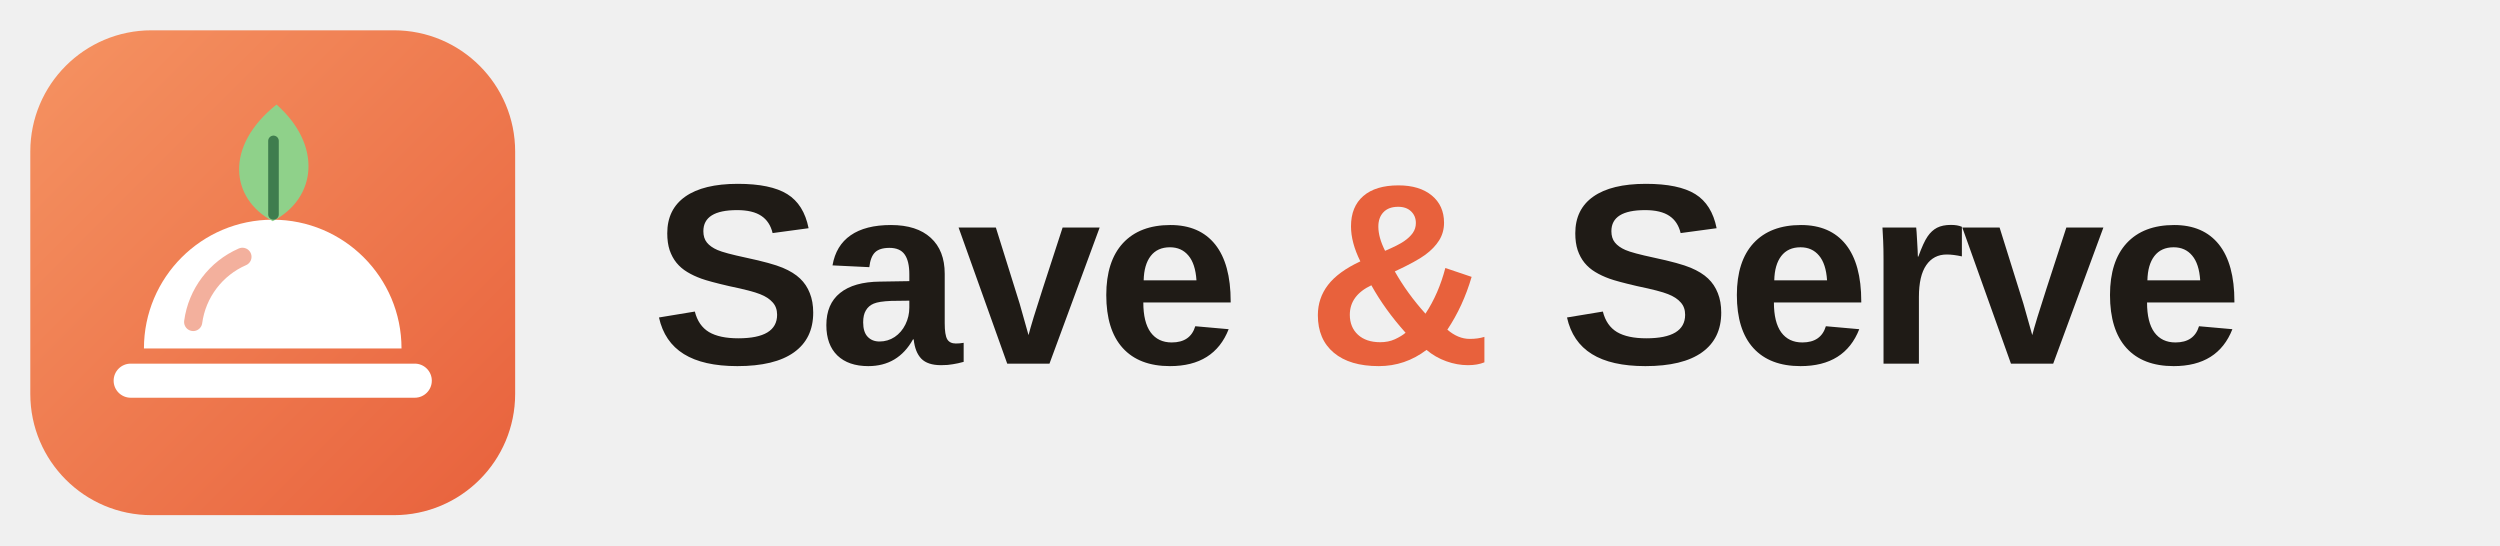
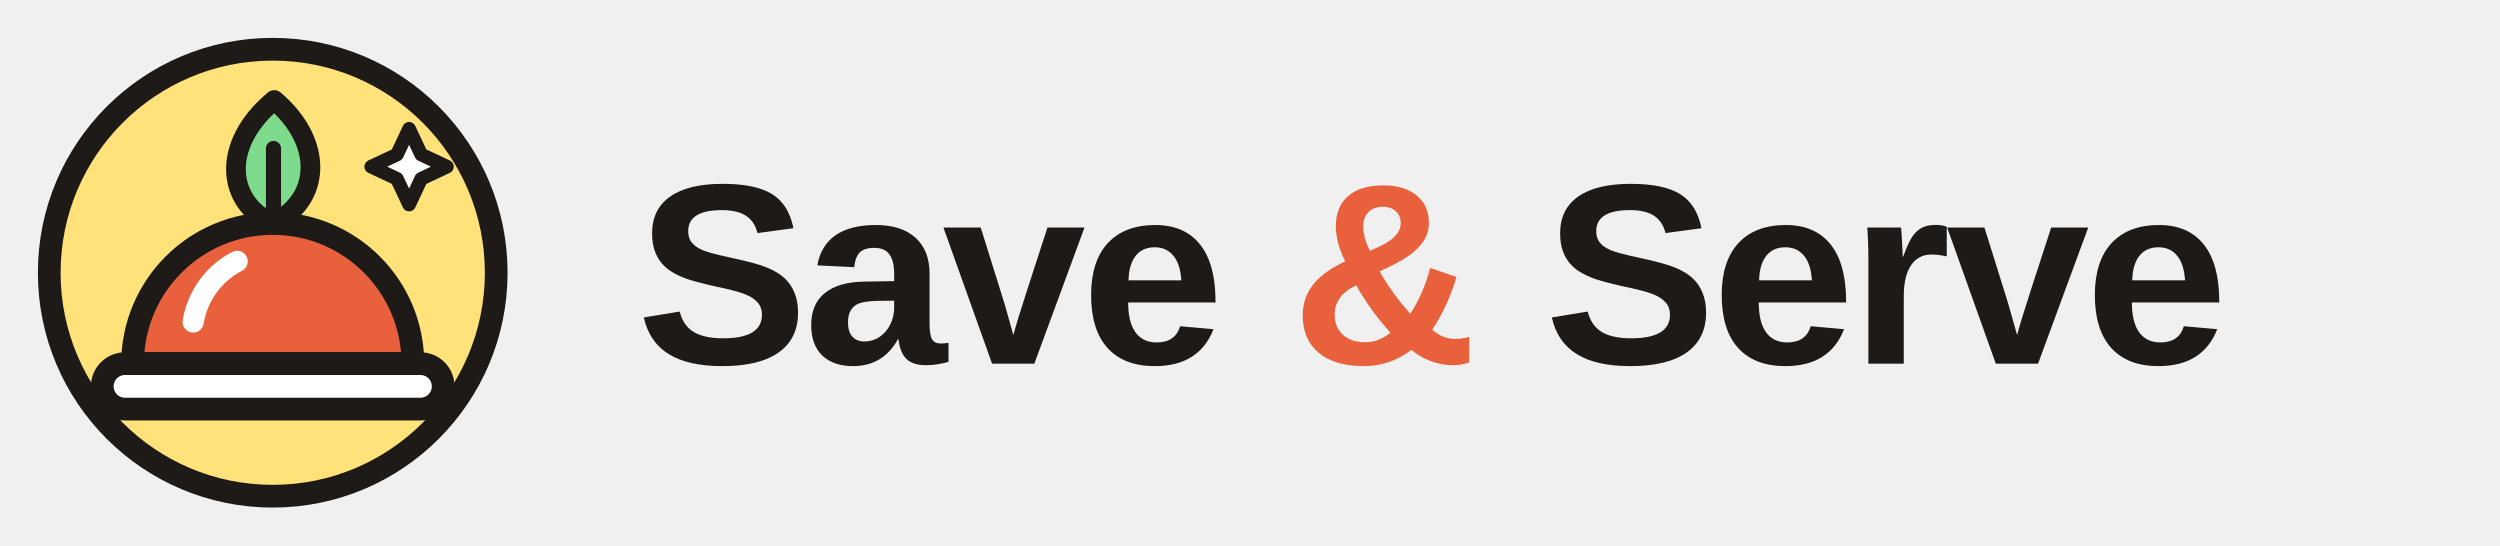
<svg xmlns="http://www.w3.org/2000/svg" viewBox="0 0 330 72" role="img" aria-label="Save &amp; Serve">
-   <defs>
-     <linearGradient id="ssf-bg" x1="0" y1="0" x2="1" y2="1">
-       <stop offset="0" stop-color="#F59362" />
-       <stop offset="1" stop-color="#E8613C" />
-     </linearGradient>
-   </defs>
  <g transform="translate(4 4)">
-     <rect width="64" height="64" rx="16" fill="url(#ssf-bg)" />
-     <rect x="11" y="44" width="42" height="4.5" rx="2.25" fill="#fff" />
-     <path d="M15 42a17 17 0 0 1 34 0Z" fill="#fff" />
-     <path d="M21.5 38.5a11 11 0 0 1 6.5-8.6" stroke="#E8613C" stroke-width="2.4" stroke-linecap="round" fill="none" opacity=".5" />
-     <path d="M32 25.2c-5.6-3-6.4-9.9.5-15.4 6 5.3 5.4 12.3-.5 15.4Z" fill="#8FD18A" />
-     <path d="M32.1 24.3V14.6" stroke="#3F7D4E" stroke-width="1.4" stroke-linecap="round" />
+     <circle cx="32" cy="32" r="29.5" fill="#FFE27A" stroke="#1D1A17" stroke-width="3" />
+     <path d="M13.5 44a18.5 18.5 0 0 1 37 0Z" fill="#E8613C" stroke="#1D1A17" stroke-width="3" stroke-linejoin="round" />
+     <rect x="9.5" y="44" width="45" height="6" rx="3" fill="#fff" stroke="#1D1A17" stroke-width="3" />
+     <path d="M21.5 38.5a11 11 0 0 1 5.8-8" stroke="#fff" stroke-width="2.8" stroke-linecap="round" fill="none" />
+     <path d="M32 25.5c-6-2.7-7-10.3.2-16.3 6.6 5.6 6.2 13.2-.2 16.3Z" fill="#7DDB8B" stroke="#1D1A17" stroke-width="2.6" stroke-linejoin="round" />
+     <path d="M32.1 24.6v-9" stroke="#1D1A17" stroke-width="2" stroke-linecap="round" />
+     <path d="M50 13l1.6 3.4 3.4 1.6-3.4 1.6L50 23l-1.6-3.4-3.4-1.6 3.4-1.6z" fill="#fff" stroke="#1D1A17" stroke-width="1.8" stroke-linejoin="round" />
  </g>
-   <text x="86" y="48" font-family="'Plus Jakarta Sans', 'Segoe UI', Arial, sans-serif" font-size="34" font-weight="800" letter-spacing="-0.6" fill="#1F1B16">Save <tspan fill="#E8613C">&amp;</tspan> Serve</text>
+   <text x="84" y="48" font-family="'Bricolage Grotesque', 'Segoe UI', Arial, sans-serif" font-size="34" font-weight="800" letter-spacing="-0.6" fill="#1D1A17">Save <tspan fill="#E8613C">&amp;</tspan> Serve</text>
</svg>
